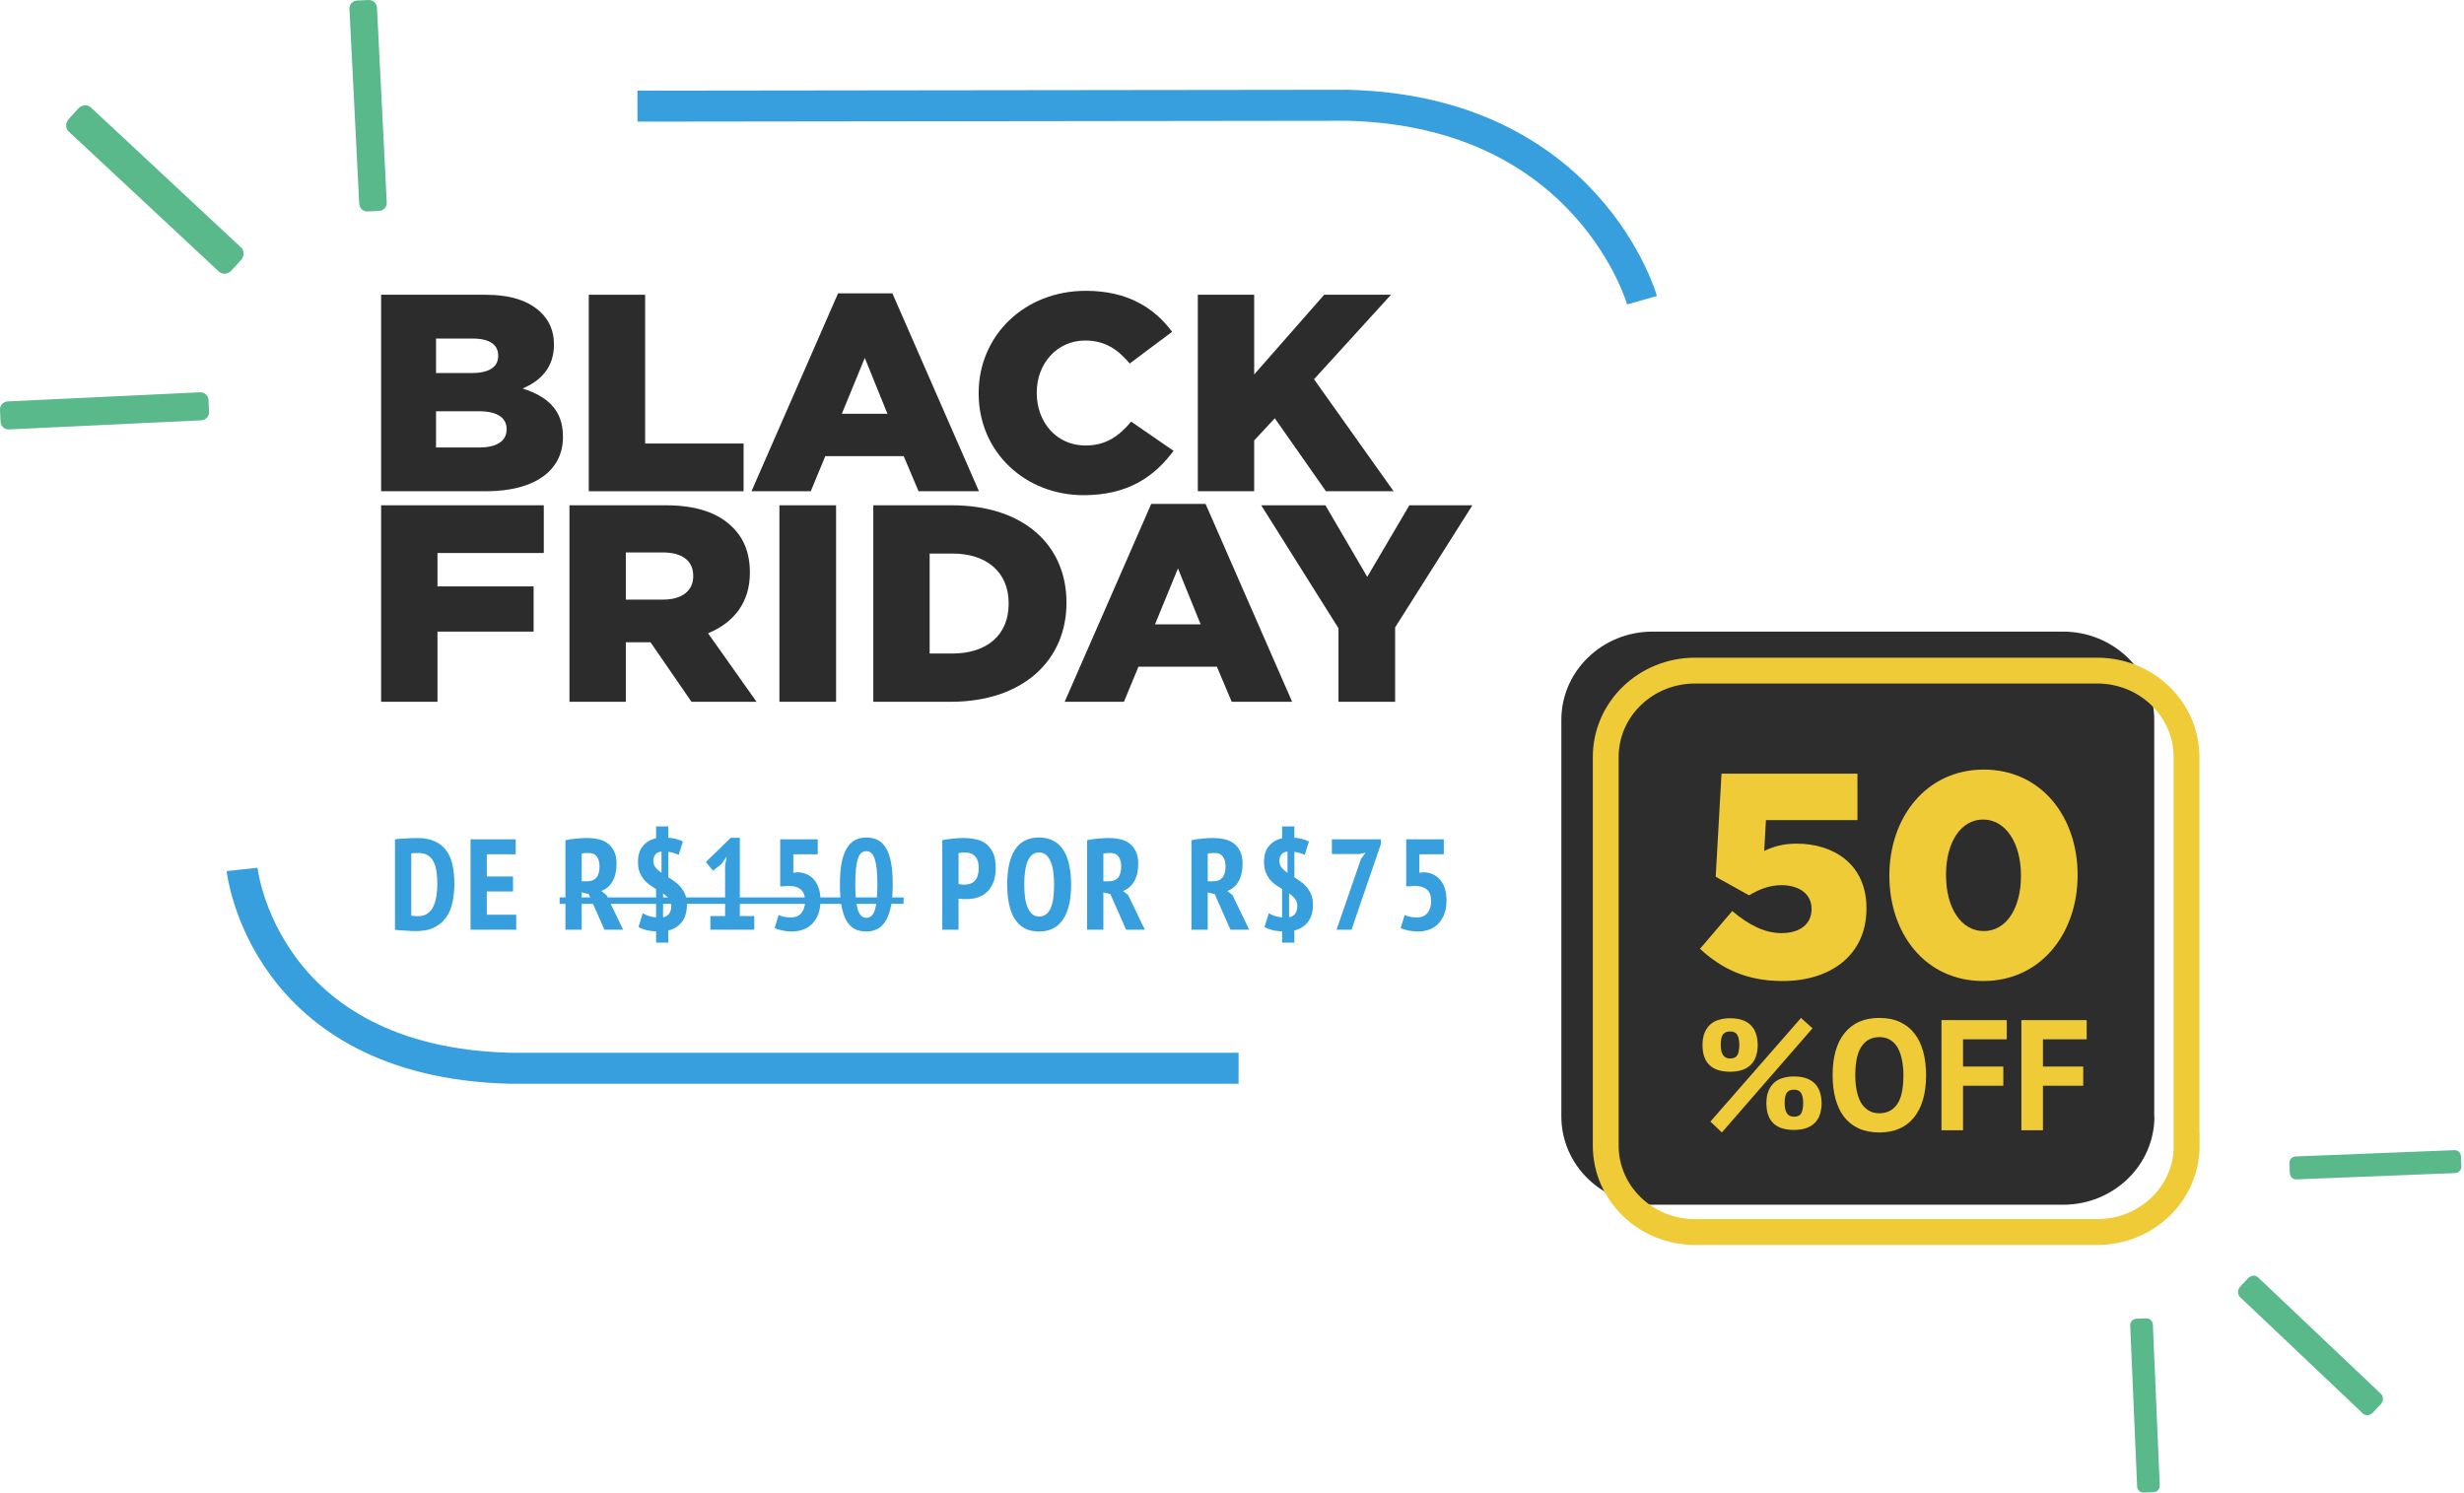
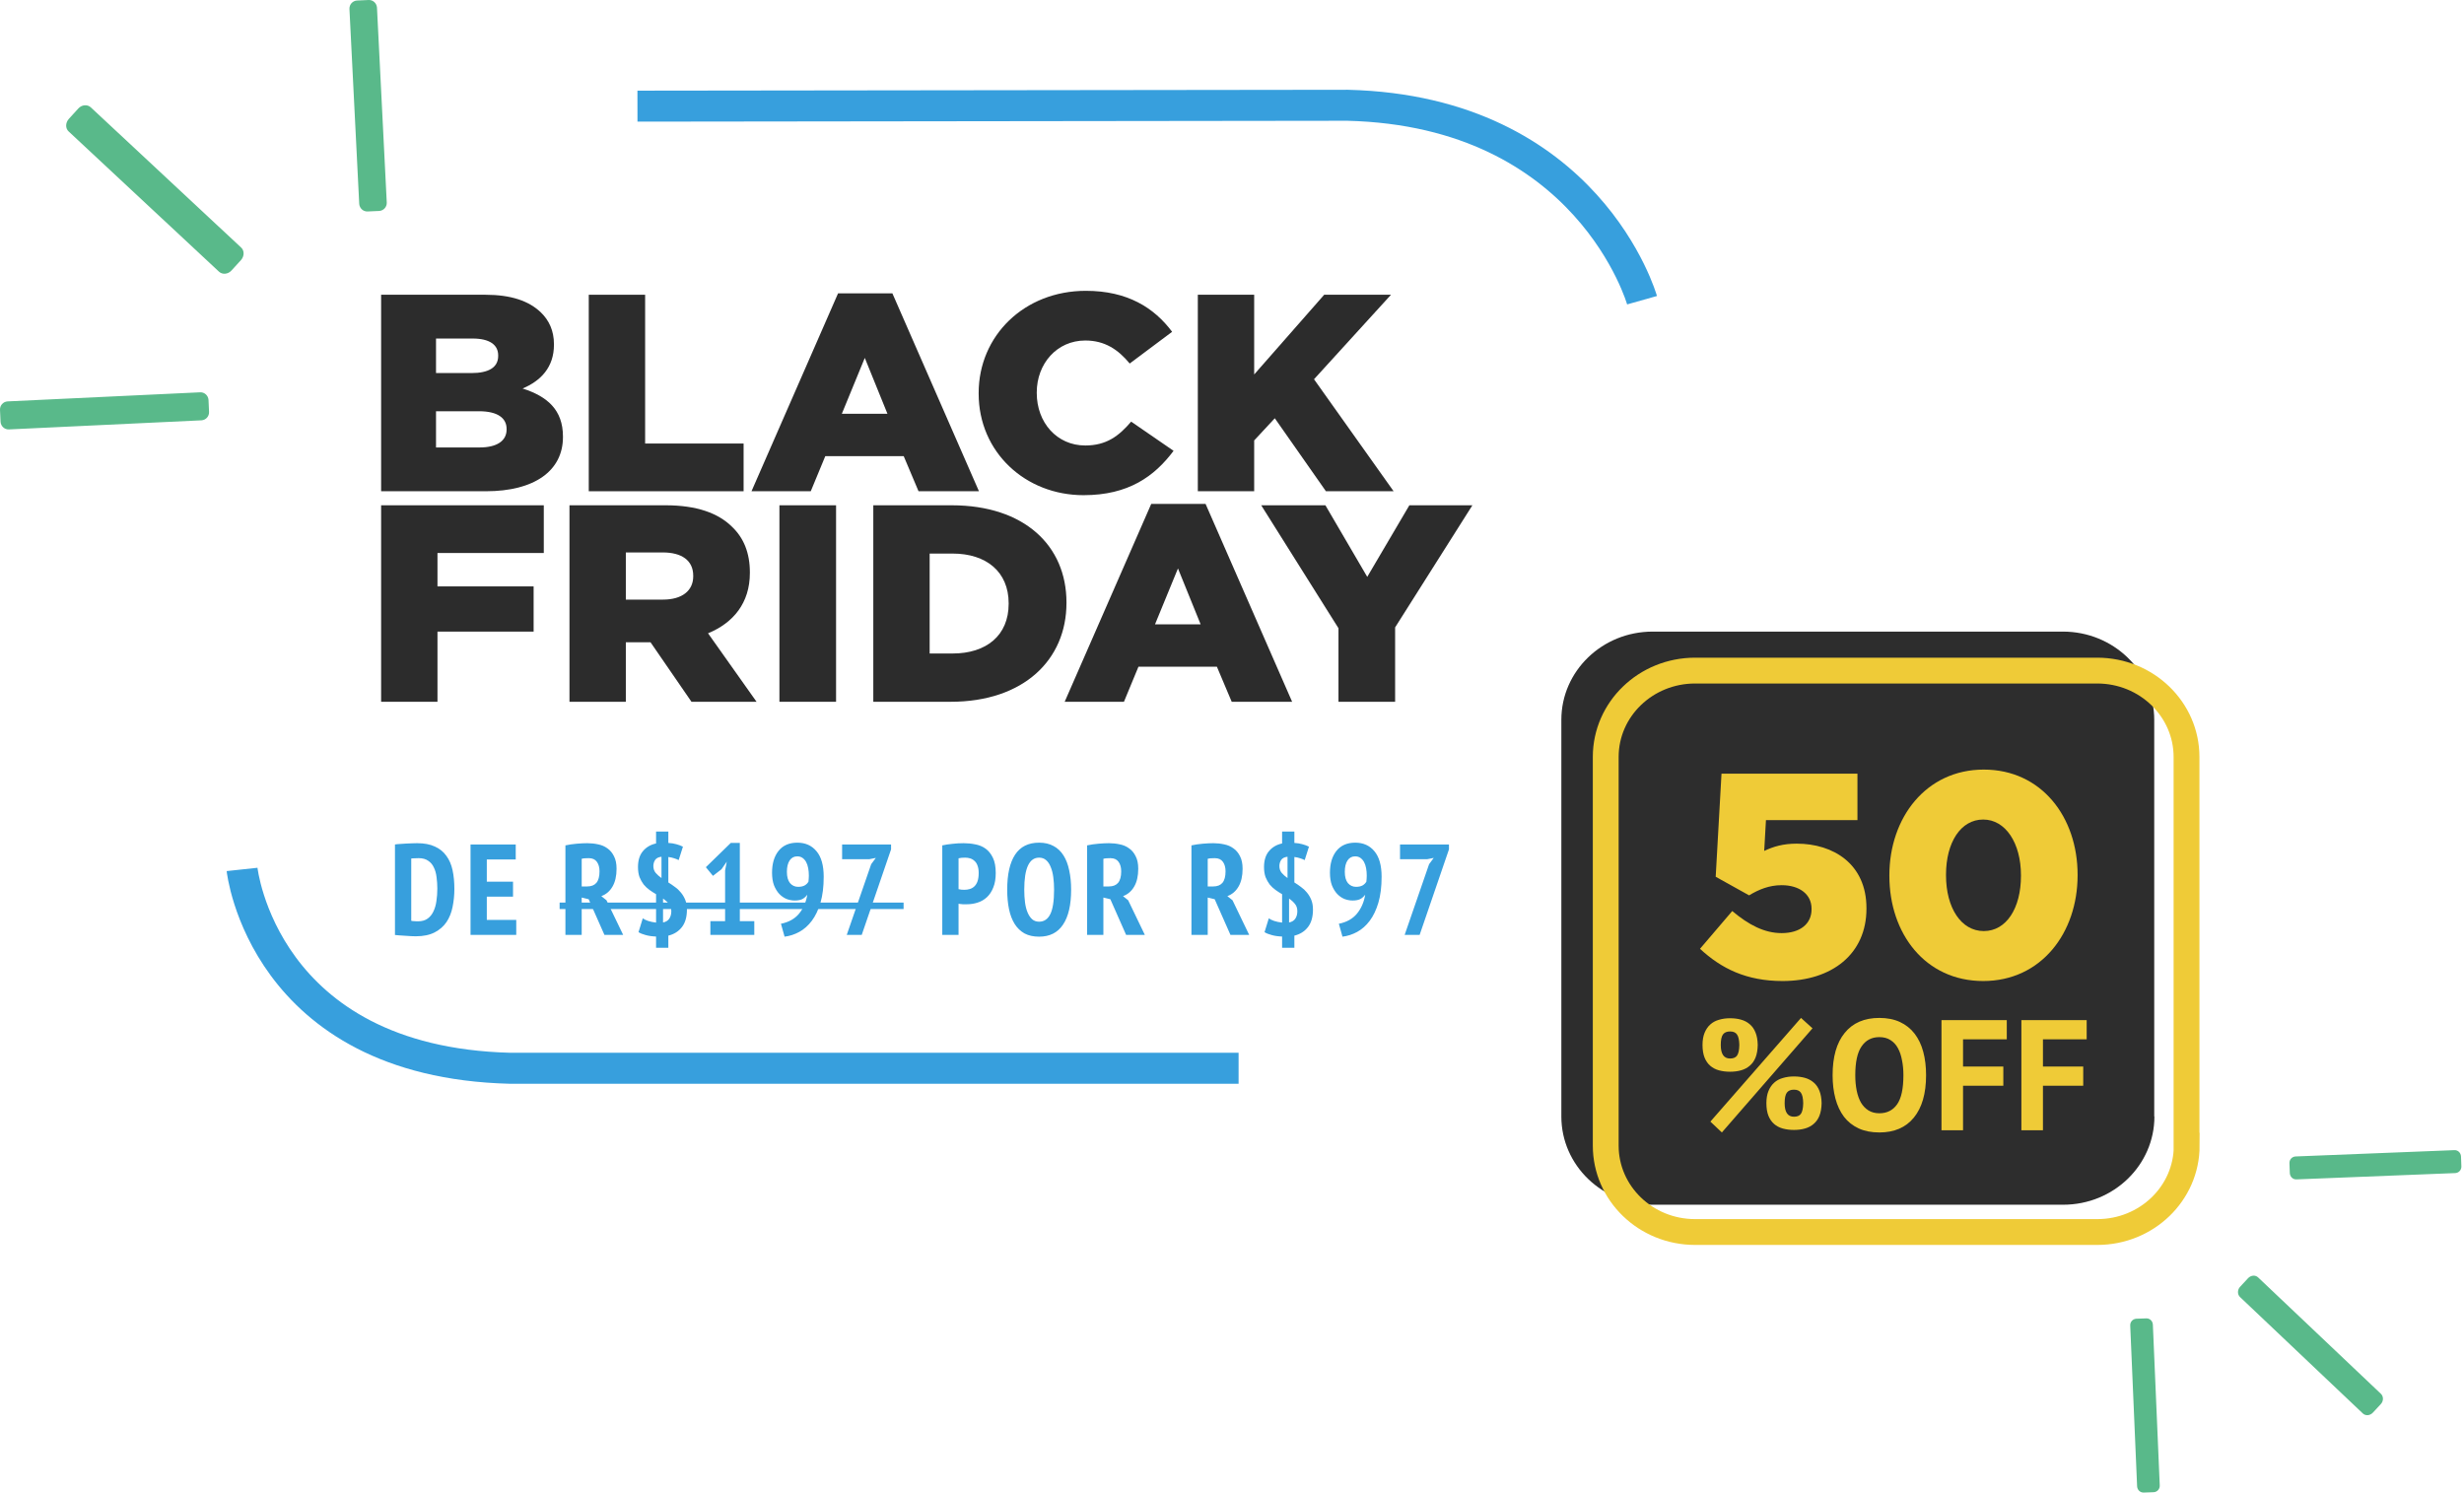
<svg xmlns="http://www.w3.org/2000/svg" width="477" height="289" viewBox="0 0 477 289" fill="none">
  <path d="M73.78 95.111H94.08C103.471 95.111 108.982 91.144 108.982 84.622V84.513C108.982 79.35 105.946 76.741 101.166 75.219C104.652 73.752 107.239 71.143 107.239 66.741V66.632C107.239 64.023 106.283 62.013 104.709 60.491C102.403 58.263 98.916 57.067 93.968 57.067H73.78V95.111ZM84.408 72.23V65.545H91.493C94.755 65.545 96.442 66.741 96.442 68.806V68.915C96.442 71.143 94.586 72.23 91.269 72.23H84.408ZM84.408 86.633V79.622H92.731C96.386 79.622 98.073 80.98 98.073 83.046V83.154C98.073 85.383 96.161 86.633 92.843 86.633H84.408Z" fill="#2C2C2C" />
  <path d="M113.978 95.111H143.951V85.872H124.888V57.067H113.978V95.111Z" fill="#2C2C2C" />
  <path d="M145.481 95.111H156.953L159.765 88.317H174.948L177.816 95.111H189.513L172.755 56.795H162.239L145.481 95.111ZM162.97 80.111L167.413 69.295L171.799 80.111H162.97Z" fill="#2C2C2C" />
  <path d="M209.757 95.872C218.473 95.872 223.478 92.231 227.19 87.285L218.979 81.632C216.618 84.404 214.199 86.252 210.094 86.252C204.583 86.252 200.703 81.796 200.703 76.089V75.98C200.703 70.437 204.583 65.926 210.094 65.926C213.862 65.926 216.449 67.665 218.698 70.382L226.908 64.241C223.422 59.567 218.248 56.306 210.207 56.306C198.285 56.306 189.456 65.002 189.456 76.089V76.198C189.456 87.557 198.51 95.872 209.757 95.872Z" fill="#2C2C2C" />
  <path d="M231.883 95.111H242.793V85.274L246.785 80.98L256.683 95.111H269.785L254.377 73.426L269.279 57.067H256.345L242.793 72.502V57.067H231.883V95.111Z" fill="#2C2C2C" />
  <path d="M73.78 135.873H84.689V122.286H103.303V113.535H84.689V107.068H105.271V97.829H73.78V135.873Z" fill="#2C2C2C" />
  <path d="M110.244 135.873H121.154V124.351H125.933L133.862 135.873H146.459L137.068 122.612C141.96 120.601 145.166 116.742 145.166 110.927V110.818C145.166 107.068 143.985 104.133 141.679 101.959C139.036 99.35 134.875 97.829 128.858 97.829H110.244V135.873ZM121.154 116.09V106.959H128.295C131.95 106.959 134.2 108.481 134.2 111.47V111.579C134.2 114.351 132.063 116.09 128.351 116.09H121.154Z" fill="#2C2C2C" />
  <path d="M150.887 135.873H161.853V97.829H150.887V135.873Z" fill="#2C2C2C" />
  <path d="M169.059 135.873H184.018C198.189 135.873 206.455 127.72 206.455 116.742V116.633C206.455 105.655 198.301 97.829 184.243 97.829H169.059V135.873ZM179.969 126.525V107.177H184.411C190.934 107.177 195.264 110.709 195.264 116.796V116.905C195.264 123.046 190.934 126.525 184.411 126.525H179.969Z" fill="#2C2C2C" />
  <path d="M206.109 135.873H217.581L220.392 129.079H235.575L238.443 135.873H250.14L233.382 97.557H222.867L206.109 135.873ZM223.598 120.872L228.04 110.057L232.426 120.872H223.598Z" fill="#2C2C2C" />
  <path d="M259.113 135.873H270.079V121.47L285.037 97.829H272.835L264.681 111.688L256.583 97.829H244.155L259.113 121.633V135.873Z" fill="#2C2C2C" />
  <path d="M40.47 79.751C40.505 80.598 39.874 81.31 39.032 81.378L1.72 83.141C0.878 83.174 0.177 82.53 0.107 81.683L0.001 79.344C-0.034 78.497 0.598 77.785 1.439 77.717L38.752 75.955C39.593 75.921 40.295 76.565 40.365 77.412L40.47 79.751Z" fill="#59B98A" />
  <path d="M71.365 0.001C72.207 -0.033 72.908 0.611 72.978 1.459L74.872 39.215C74.907 40.062 74.276 40.774 73.434 40.842L71.155 40.944C70.313 40.977 69.612 40.334 69.542 39.486L67.648 1.73C67.613 0.882 68.244 0.171 69.086 0.103L71.365 0.001Z" fill="#59B98A" />
  <path d="M15.15 21.015C15.817 20.269 16.904 20.168 17.57 20.778L46.677 47.925C47.343 48.535 47.308 49.62 46.642 50.366L44.818 52.365C44.152 53.111 43.065 53.213 42.398 52.603L13.292 25.455C12.626 24.845 12.661 23.76 13.327 23.015L15.15 21.015Z" fill="#59B98A" />
  <path d="M46.862 168.332C46.862 168.332 50.86 205.611 98.738 206.829H239.776" stroke="#379FDD" stroke-width="6" stroke-miterlimit="10" />
  <path d="M317.879 58.124C317.879 58.124 307.553 21.535 260.875 20.381L123.403 20.551" stroke="#379FDD" stroke-width="6" stroke-miterlimit="10" />
  <path d="M417.069 216.167C417.069 225.585 409.178 233.249 399.4 233.249H319.926C310.184 233.249 302.258 225.619 302.258 216.167V139.367C302.258 129.949 310.149 122.286 319.926 122.286H399.366C409.108 122.286 417.034 129.915 417.034 139.367V216.167H417.069Z" fill="#2D2D2D" />
  <path d="M423.318 221.813C423.318 231.068 415.559 238.533 406.018 238.533H328.15C318.574 238.533 310.85 231.034 310.85 221.813V146.555C310.85 137.299 318.609 129.834 328.15 129.834H405.983C415.559 129.834 423.283 137.333 423.283 146.555V221.813H423.318Z" stroke="#EFCB37" stroke-width="5" stroke-miterlimit="10" />
  <path d="M443.21 225.224C443.175 224.513 443.701 223.936 444.402 223.902L475.122 222.682C475.823 222.648 476.385 223.191 476.42 223.902L476.49 225.801C476.525 226.512 475.999 227.089 475.297 227.122L444.578 228.343C443.876 228.377 443.315 227.834 443.28 227.122L443.21 225.224Z" fill="#59B98A" />
  <path d="M415.015 288.976C414.314 289.01 413.753 288.468 413.718 287.756L412.385 256.643C412.35 255.931 412.876 255.355 413.578 255.321L415.471 255.253C416.173 255.219 416.734 255.761 416.769 256.473L418.101 287.586C418.136 288.298 417.61 288.874 416.909 288.908L415.015 288.976Z" fill="#59B98A" />
  <path d="M459.376 273.487C458.815 274.097 457.938 274.165 457.412 273.657L433.636 251.118C433.11 250.61 433.11 249.695 433.671 249.119L435.179 247.492C435.74 246.882 436.617 246.814 437.143 247.322L460.919 269.861C461.445 270.369 461.445 271.284 460.884 271.86L459.376 273.487Z" fill="#59B98A" />
  <path d="M345.071 189.938C354.631 189.938 361.323 184.709 361.323 175.936V175.824C361.323 167.276 354.912 163.34 347.827 163.34C345.184 163.34 343.328 163.902 341.528 164.746L341.866 158.785H359.579V149.787H333.262L332.137 169.75L338.604 173.349C340.46 172.225 342.484 171.381 344.902 171.381C348.333 171.381 350.694 173.124 350.694 175.936V176.049C350.694 178.86 348.501 180.66 344.902 180.66C341.585 180.66 338.548 179.085 335.343 176.386L329.101 183.696C333.206 187.52 338.098 189.938 345.071 189.938Z" fill="#EFCB37" />
  <path d="M383.922 189.938C395.169 189.938 402.198 180.604 402.198 169.469V169.357C402.198 158.222 395.225 149 384.035 149C372.844 149 365.759 158.335 365.759 169.469V169.582C365.759 180.716 372.675 189.938 383.922 189.938ZM384.035 180.266C379.648 180.266 376.724 175.767 376.724 169.469V169.357C376.724 163.059 379.592 158.672 383.922 158.672C388.252 158.672 391.233 163.227 391.233 169.469V169.582C391.233 175.824 388.421 180.266 384.035 180.266Z" fill="#EFCB37" />
  <path d="M329.586 202.321C329.586 201.407 329.718 200.625 329.982 199.975C330.246 199.326 330.611 198.788 331.078 198.361C331.545 197.935 332.104 197.63 332.753 197.447C333.424 197.244 334.144 197.143 334.916 197.143C335.688 197.143 336.399 197.234 337.048 197.417C337.698 197.6 338.257 197.894 338.724 198.3C339.211 198.706 339.587 199.244 339.851 199.915C340.115 200.564 340.257 201.366 340.277 202.321C340.257 203.275 340.115 204.088 339.851 204.758C339.587 205.408 339.211 205.935 338.724 206.342C338.257 206.748 337.698 207.042 337.048 207.225C336.399 207.408 335.688 207.499 334.916 207.499C334.144 207.499 333.424 207.408 332.753 207.225C332.104 207.042 331.545 206.748 331.078 206.342C330.611 205.935 330.246 205.408 329.982 204.758C329.718 204.088 329.586 203.275 329.586 202.321ZM333.119 202.321C333.119 204.067 333.718 204.94 334.916 204.94C335.546 204.94 335.992 204.758 336.256 204.392C336.541 204.006 336.693 203.316 336.713 202.321C336.693 201.346 336.541 200.666 336.256 200.28C335.992 199.894 335.546 199.701 334.916 199.701C334.287 199.701 333.83 199.894 333.545 200.28C333.261 200.666 333.119 201.346 333.119 202.321ZM341.952 213.591C341.952 212.677 342.084 211.896 342.348 211.246C342.612 210.596 342.978 210.058 343.445 209.631C343.912 209.205 344.47 208.9 345.12 208.718C345.79 208.514 346.511 208.413 347.283 208.413C348.055 208.413 348.765 208.504 349.415 208.687C350.065 208.87 350.623 209.164 351.09 209.57C351.578 209.977 351.954 210.515 352.217 211.185C352.481 211.835 352.624 212.637 352.644 213.591C352.624 214.546 352.481 215.358 352.217 216.028C351.954 216.678 351.578 217.206 351.09 217.612C350.623 218.018 350.065 218.312 349.415 218.495C348.765 218.678 348.055 218.769 347.283 218.769C346.511 218.769 345.79 218.678 345.12 218.495C344.47 218.312 343.912 218.018 343.445 217.612C342.978 217.206 342.612 216.678 342.348 216.028C342.084 215.358 341.952 214.546 341.952 213.591ZM345.486 213.591C345.486 215.338 346.085 216.211 347.283 216.211C347.912 216.211 348.359 216.028 348.623 215.662C348.907 215.277 349.06 214.586 349.08 213.591C349.06 212.616 348.907 211.936 348.623 211.55C348.359 211.164 347.912 210.972 347.283 210.972C346.653 210.972 346.197 211.164 345.912 211.55C345.628 211.936 345.486 212.616 345.486 213.591ZM348.654 197.082L350.877 199.092L333.332 219.257L331.109 217.155L348.654 197.082Z" fill="#EFCB37" />
  <path d="M354.771 208.169C354.771 204.616 355.553 201.884 357.117 199.975C358.68 198.046 360.914 197.082 363.818 197.082C365.341 197.082 366.671 197.346 367.808 197.874C368.946 198.402 369.89 199.153 370.641 200.128C371.392 201.102 371.951 202.27 372.316 203.631C372.682 204.991 372.865 206.504 372.865 208.169C372.865 211.723 372.073 214.464 370.489 216.393C368.925 218.302 366.702 219.257 363.818 219.257C362.275 219.257 360.934 218.993 359.797 218.465C358.66 217.937 357.716 217.185 356.965 216.211C356.233 215.236 355.685 214.068 355.32 212.708C354.954 211.347 354.771 209.834 354.771 208.169ZM359.158 208.169C359.158 209.245 359.249 210.241 359.432 211.154C359.615 212.048 359.889 212.819 360.254 213.469C360.64 214.119 361.127 214.627 361.716 214.992C362.305 215.358 363.006 215.541 363.818 215.541C365.3 215.541 366.448 214.962 367.26 213.804C368.072 212.647 368.478 210.769 368.478 208.169C368.478 207.134 368.387 206.169 368.204 205.276C368.042 204.382 367.778 203.6 367.412 202.93C367.047 202.26 366.57 201.742 365.981 201.377C365.392 200.991 364.671 200.798 363.818 200.798C362.336 200.798 361.188 201.397 360.376 202.595C359.564 203.773 359.158 205.631 359.158 208.169Z" fill="#EFCB37" />
  <path d="M375.847 197.508H388.488V201.224H380.02V206.494H387.818V210.21H380.02V218.83H375.847V197.508Z" fill="#EFCB37" />
  <path d="M391.315 197.508H403.956V201.224H395.489V206.494H403.286V210.21H395.489V218.83H391.315V197.508Z" fill="#EFCB37" />
-   <path d="M76.461 162.5C76.761 162.45 77.094 162.417 77.461 162.4C77.844 162.367 78.228 162.342 78.611 162.325C79.011 162.292 79.394 162.275 79.761 162.275C80.128 162.258 80.453 162.25 80.736 162.25C82.119 162.25 83.269 162.467 84.186 162.9C85.119 163.317 85.861 163.917 86.411 164.7C86.978 165.467 87.378 166.392 87.611 167.475C87.844 168.558 87.961 169.767 87.961 171.1C87.961 172.317 87.844 173.483 87.611 174.6C87.394 175.7 87.003 176.675 86.436 177.525C85.869 178.358 85.103 179.025 84.136 179.525C83.169 180.025 81.953 180.275 80.486 180.275C80.269 180.275 79.978 180.267 79.611 180.25C79.244 180.233 78.861 180.208 78.461 180.175C78.061 180.158 77.678 180.133 77.311 180.1C76.944 180.083 76.661 180.058 76.461 180.025V162.5ZM81.061 165.15C80.794 165.15 80.519 165.158 80.236 165.175C79.969 165.175 79.761 165.192 79.611 165.225V177.275C79.661 177.292 79.744 177.308 79.861 177.325C79.994 177.325 80.128 177.333 80.261 177.35C80.411 177.35 80.544 177.358 80.661 177.375C80.794 177.375 80.886 177.375 80.936 177.375C81.686 177.375 82.303 177.2 82.786 176.85C83.269 176.5 83.644 176.033 83.911 175.45C84.194 174.867 84.386 174.2 84.486 173.45C84.603 172.683 84.661 171.883 84.661 171.05C84.661 170.283 84.611 169.542 84.511 168.825C84.428 168.108 84.253 167.483 83.986 166.95C83.736 166.4 83.369 165.967 82.886 165.65C82.419 165.317 81.811 165.15 81.061 165.15ZM91.09 162.5H99.84V165.4H94.24V169.7H99.315V172.6H94.24V177.1H99.94V180H91.09V162.5ZM109.459 162.675C110.142 162.525 110.876 162.417 111.659 162.35C112.442 162.283 113.117 162.25 113.684 162.25C114.401 162.25 115.101 162.325 115.784 162.475C116.467 162.608 117.067 162.867 117.584 163.25C118.117 163.617 118.542 164.125 118.859 164.775C119.192 165.408 119.359 166.217 119.359 167.2C119.359 168.617 119.092 169.775 118.559 170.675C118.042 171.558 117.326 172.167 116.409 172.5L117.409 173.3L120.634 180H117.009L113.959 173.1L112.609 172.775V180H109.459V162.675ZM112.609 170.625H113.684C114.467 170.625 115.059 170.392 115.459 169.925C115.859 169.442 116.059 168.7 116.059 167.7C116.059 166.95 115.892 166.342 115.559 165.875C115.226 165.392 114.701 165.15 113.984 165.15C113.717 165.15 113.459 165.158 113.209 165.175C112.959 165.192 112.759 165.225 112.609 165.275V170.625ZM127.007 180.325C126.207 180.292 125.524 180.192 124.957 180.025C124.391 179.875 123.941 179.692 123.607 179.475L124.432 176.8C124.682 176.983 125.024 177.15 125.457 177.3C125.907 177.45 126.424 177.558 127.007 177.625V172.125C126.574 171.875 126.149 171.6 125.732 171.3C125.316 171 124.941 170.65 124.607 170.25C124.291 169.833 124.024 169.358 123.807 168.825C123.607 168.275 123.507 167.625 123.507 166.875C123.507 165.575 123.824 164.55 124.457 163.8C125.091 163.033 125.941 162.533 127.007 162.3V160H129.382V162.2C129.966 162.233 130.482 162.317 130.932 162.45C131.382 162.567 131.807 162.725 132.207 162.925L131.382 165.525C131.132 165.392 130.841 165.275 130.507 165.175C130.174 165.058 129.799 164.975 129.382 164.925V169.85C129.816 170.117 130.241 170.408 130.657 170.725C131.091 171.025 131.474 171.383 131.807 171.8C132.157 172.217 132.441 172.692 132.657 173.225C132.874 173.758 132.982 174.383 132.982 175.1C132.982 176.533 132.657 177.667 132.007 178.5C131.357 179.333 130.482 179.883 129.382 180.15V182.5H127.007V180.325ZM128.357 177.6C128.891 177.5 129.291 177.258 129.557 176.875C129.824 176.475 129.957 175.992 129.957 175.425C129.957 174.858 129.807 174.392 129.507 174.025C129.207 173.642 128.824 173.292 128.357 172.975V177.6ZM128.057 164.875C127.457 164.942 127.041 165.158 126.807 165.525C126.591 165.875 126.482 166.258 126.482 166.675C126.482 167.192 126.632 167.633 126.932 168C127.232 168.35 127.607 168.683 128.057 169V164.875ZM137.521 177.35H140.371V167.525L140.696 165.825L139.671 167.3L138.021 168.575L136.646 166.9L141.471 162.2H143.221V177.35H146.021V180H137.521V177.35ZM153.109 177.625C154.009 177.625 154.693 177.333 155.159 176.75C155.626 176.167 155.859 175.417 155.859 174.5C155.859 173.45 155.584 172.692 155.034 172.225C154.484 171.758 153.693 171.525 152.659 171.525L151.034 171.625V162.5H158.309V165.4H153.584V168.975L154.409 168.875C155.759 168.925 156.834 169.425 157.634 170.375C158.434 171.325 158.834 172.658 158.834 174.375C158.834 175.358 158.693 176.225 158.409 176.975C158.126 177.725 157.734 178.35 157.234 178.85C156.751 179.35 156.168 179.725 155.484 179.975C154.801 180.225 154.059 180.35 153.259 180.35C152.659 180.35 152.051 180.283 151.434 180.15C150.834 180.033 150.343 179.875 149.959 179.675L150.734 177.15C151.351 177.467 152.143 177.625 153.109 177.625ZM162.598 171.225C162.598 169.592 162.706 168.2 162.923 167.05C163.156 165.9 163.489 164.967 163.923 164.25C164.356 163.517 164.889 162.983 165.523 162.65C166.156 162.317 166.881 162.15 167.698 162.15C168.564 162.15 169.314 162.317 169.948 162.65C170.598 162.983 171.131 163.517 171.548 164.25C171.981 164.967 172.298 165.9 172.498 167.05C172.714 168.2 172.823 169.592 172.823 171.225C172.823 172.875 172.706 174.283 172.473 175.45C172.239 176.6 171.906 177.542 171.473 178.275C171.039 178.992 170.506 179.517 169.873 179.85C169.239 180.183 168.514 180.35 167.698 180.35C166.831 180.35 166.073 180.183 165.423 179.85C164.789 179.5 164.264 178.958 163.848 178.225C163.431 177.475 163.114 176.525 162.898 175.375C162.698 174.225 162.598 172.842 162.598 171.225ZM165.573 171.225C165.573 173.458 165.739 175.1 166.073 176.15C166.406 177.183 166.956 177.7 167.723 177.7C168.089 177.7 168.406 177.583 168.673 177.35C168.956 177.117 169.181 176.742 169.348 176.225C169.514 175.708 169.639 175.042 169.723 174.225C169.806 173.408 169.848 172.408 169.848 171.225C169.848 169.008 169.681 167.383 169.348 166.35C169.031 165.317 168.481 164.8 167.698 164.8C167.314 164.8 166.989 164.917 166.723 165.15C166.456 165.383 166.239 165.758 166.073 166.275C165.906 166.792 165.781 167.458 165.698 168.275C165.614 169.092 165.573 170.075 165.573 171.225ZM182.413 162.675C183.013 162.542 183.671 162.442 184.388 162.375C185.105 162.292 185.821 162.25 186.538 162.25C187.305 162.25 188.055 162.325 188.788 162.475C189.538 162.608 190.205 162.883 190.788 163.3C191.371 163.717 191.846 164.308 192.213 165.075C192.58 165.825 192.763 166.808 192.763 168.025C192.763 169.125 192.605 170.058 192.288 170.825C191.988 171.592 191.58 172.217 191.063 172.7C190.546 173.183 189.946 173.533 189.263 173.75C188.596 173.967 187.905 174.075 187.188 174.075C187.121 174.075 187.013 174.075 186.863 174.075C186.713 174.075 186.555 174.075 186.388 174.075C186.221 174.058 186.055 174.042 185.888 174.025C185.738 174.008 185.63 173.992 185.563 173.975V180H182.413V162.675ZM185.563 171.15C185.663 171.183 185.846 171.217 186.113 171.25C186.396 171.267 186.588 171.275 186.688 171.275C187.055 171.275 187.405 171.225 187.738 171.125C188.071 171.025 188.363 170.858 188.613 170.625C188.88 170.375 189.088 170.042 189.238 169.625C189.388 169.192 189.463 168.65 189.463 168C189.463 167.45 189.388 166.983 189.238 166.6C189.105 166.217 188.913 165.917 188.663 165.7C188.43 165.467 188.155 165.3 187.838 165.2C187.521 165.1 187.188 165.05 186.838 165.05C186.321 165.05 185.896 165.092 185.563 165.175V171.15ZM194.982 171.25C194.982 168.283 195.49 166.025 196.507 164.475C197.524 162.925 199.074 162.15 201.157 162.15C202.24 162.15 203.174 162.367 203.957 162.8C204.74 163.217 205.382 163.825 205.882 164.625C206.382 165.408 206.749 166.367 206.982 167.5C207.232 168.617 207.357 169.867 207.357 171.25C207.357 174.217 206.832 176.475 205.782 178.025C204.749 179.575 203.207 180.35 201.157 180.35C200.057 180.35 199.115 180.142 198.332 179.725C197.565 179.292 196.932 178.683 196.432 177.9C195.932 177.1 195.565 176.142 195.332 175.025C195.099 173.892 194.982 172.633 194.982 171.25ZM198.282 171.25C198.282 172.133 198.332 172.958 198.432 173.725C198.532 174.475 198.699 175.125 198.932 175.675C199.165 176.225 199.457 176.658 199.807 176.975C200.174 177.292 200.624 177.45 201.157 177.45C202.124 177.45 202.849 176.958 203.332 175.975C203.815 174.992 204.057 173.417 204.057 171.25C204.057 170.4 204.007 169.6 203.907 168.85C203.807 168.083 203.64 167.425 203.407 166.875C203.19 166.308 202.899 165.867 202.532 165.55C202.165 165.217 201.707 165.05 201.157 165.05C199.24 165.05 198.282 167.117 198.282 171.25ZM210.45 162.675C211.134 162.525 211.867 162.417 212.65 162.35C213.434 162.283 214.109 162.25 214.675 162.25C215.392 162.25 216.092 162.325 216.775 162.475C217.459 162.608 218.059 162.867 218.575 163.25C219.109 163.617 219.534 164.125 219.85 164.775C220.184 165.408 220.35 166.217 220.35 167.2C220.35 168.617 220.084 169.775 219.55 170.675C219.034 171.558 218.317 172.167 217.4 172.5L218.4 173.3L221.625 180H218L214.95 173.1L213.6 172.775V180H210.45V162.675ZM213.6 170.625H214.675C215.459 170.625 216.05 170.392 216.45 169.925C216.85 169.442 217.05 168.7 217.05 167.7C217.05 166.95 216.884 166.342 216.55 165.875C216.217 165.392 215.692 165.15 214.975 165.15C214.709 165.15 214.45 165.158 214.2 165.175C213.95 165.192 213.75 165.225 213.6 165.275V170.625ZM230.65 162.675C231.334 162.525 232.067 162.417 232.85 162.35C233.634 162.283 234.309 162.25 234.875 162.25C235.592 162.25 236.292 162.325 236.975 162.475C237.659 162.608 238.259 162.867 238.775 163.25C239.309 163.617 239.734 164.125 240.05 164.775C240.384 165.408 240.55 166.217 240.55 167.2C240.55 168.617 240.284 169.775 239.75 170.675C239.234 171.558 238.517 172.167 237.6 172.5L238.6 173.3L241.825 180H238.2L235.15 173.1L233.8 172.775V180H230.65V162.675ZM233.8 170.625H234.875C235.659 170.625 236.25 170.392 236.65 169.925C237.05 169.442 237.25 168.7 237.25 167.7C237.25 166.95 237.084 166.342 236.75 165.875C236.417 165.392 235.892 165.15 235.175 165.15C234.909 165.15 234.65 165.158 234.4 165.175C234.15 165.192 233.95 165.225 233.8 165.275V170.625ZM248.199 180.325C247.399 180.292 246.715 180.192 246.149 180.025C245.582 179.875 245.132 179.692 244.799 179.475L245.624 176.8C245.874 176.983 246.215 177.15 246.649 177.3C247.099 177.45 247.615 177.558 248.199 177.625V172.125C247.765 171.875 247.34 171.6 246.924 171.3C246.507 171 246.132 170.65 245.799 170.25C245.482 169.833 245.215 169.358 244.999 168.825C244.799 168.275 244.699 167.625 244.699 166.875C244.699 165.575 245.015 164.55 245.649 163.8C246.282 163.033 247.132 162.533 248.199 162.3V160H250.574V162.2C251.157 162.233 251.674 162.317 252.124 162.45C252.574 162.567 252.999 162.725 253.399 162.925L252.574 165.525C252.324 165.392 252.032 165.275 251.699 165.175C251.365 165.058 250.99 164.975 250.574 164.925V169.85C251.007 170.117 251.432 170.408 251.849 170.725C252.282 171.025 252.665 171.383 252.999 171.8C253.349 172.217 253.632 172.692 253.849 173.225C254.065 173.758 254.174 174.383 254.174 175.1C254.174 176.533 253.849 177.667 253.199 178.5C252.549 179.333 251.674 179.883 250.574 180.15V182.5H248.199V180.325ZM249.549 177.6C250.082 177.5 250.482 177.258 250.749 176.875C251.015 176.475 251.149 175.992 251.149 175.425C251.149 174.858 250.999 174.392 250.699 174.025C250.399 173.642 250.015 173.292 249.549 172.975V177.6ZM249.249 164.875C248.649 164.942 248.232 165.158 247.999 165.525C247.782 165.875 247.674 166.258 247.674 166.675C247.674 167.192 247.824 167.633 248.124 168C248.424 168.35 248.799 168.683 249.249 169V164.875ZM258.737 180L263.462 166.325L264.362 165.1L263.112 165.35H257.837V162.5H267.312V163.45L261.637 180H258.737ZM274.301 177.625C275.201 177.625 275.884 177.333 276.351 176.75C276.817 176.167 277.051 175.417 277.051 174.5C277.051 173.45 276.776 172.692 276.226 172.225C275.676 171.758 274.884 171.525 273.851 171.525L272.226 171.625V162.5H279.501V165.4H274.776V168.975L275.601 168.875C276.951 168.925 278.026 169.425 278.826 170.375C279.626 171.325 280.026 172.658 280.026 174.375C280.026 175.358 279.884 176.225 279.601 176.975C279.317 177.725 278.926 178.35 278.426 178.85C277.942 179.35 277.359 179.725 276.676 179.975C275.992 180.225 275.251 180.35 274.451 180.35C273.851 180.35 273.242 180.283 272.626 180.15C272.026 180.033 271.534 179.875 271.151 179.675L271.926 177.15C272.542 177.467 273.334 177.625 274.301 177.625Z" fill="#379FDD" />
-   <path d="M108.334 173.75H174.923V175H108.334V173.75Z" fill="#379FDD" />
+   <path d="M76.461 163.5C76.761 163.45 77.094 163.417 77.461 163.4C77.844 163.367 78.228 163.342 78.611 163.325C79.011 163.292 79.394 163.275 79.761 163.275C80.128 163.258 80.453 163.25 80.736 163.25C82.119 163.25 83.269 163.467 84.186 163.9C85.119 164.317 85.861 164.917 86.411 165.7C86.978 166.467 87.378 167.392 87.611 168.475C87.844 169.558 87.961 170.767 87.961 172.1C87.961 173.317 87.844 174.483 87.611 175.6C87.394 176.7 87.003 177.675 86.436 178.525C85.869 179.358 85.103 180.025 84.136 180.525C83.169 181.025 81.953 181.275 80.486 181.275C80.269 181.275 79.978 181.267 79.611 181.25C79.244 181.233 78.861 181.208 78.461 181.175C78.061 181.158 77.678 181.133 77.311 181.1C76.944 181.083 76.661 181.058 76.461 181.025V163.5ZM81.061 166.15C80.794 166.15 80.519 166.158 80.236 166.175C79.969 166.175 79.761 166.192 79.611 166.225V178.275C79.661 178.292 79.744 178.308 79.861 178.325C79.994 178.325 80.128 178.333 80.261 178.35C80.411 178.35 80.544 178.358 80.661 178.375C80.794 178.375 80.886 178.375 80.936 178.375C81.686 178.375 82.303 178.2 82.786 177.85C83.269 177.5 83.644 177.033 83.911 176.45C84.194 175.867 84.386 175.2 84.486 174.45C84.603 173.683 84.661 172.883 84.661 172.05C84.661 171.283 84.611 170.542 84.511 169.825C84.428 169.108 84.253 168.483 83.986 167.95C83.736 167.4 83.369 166.967 82.886 166.65C82.419 166.317 81.811 166.15 81.061 166.15ZM91.09 163.5H99.84V166.4H94.24V170.7H99.315V173.6H94.24V178.1H99.94V181H91.09V163.5ZM109.459 163.675C110.142 163.525 110.876 163.417 111.659 163.35C112.442 163.283 113.117 163.25 113.684 163.25C114.401 163.25 115.101 163.325 115.784 163.475C116.467 163.608 117.067 163.867 117.584 164.25C118.117 164.617 118.542 165.125 118.859 165.775C119.192 166.408 119.359 167.217 119.359 168.2C119.359 169.617 119.092 170.775 118.559 171.675C118.042 172.558 117.326 173.167 116.409 173.5L117.409 174.3L120.634 181H117.009L113.959 174.1L112.609 173.775V181H109.459V163.675ZM112.609 171.625H113.684C114.467 171.625 115.059 171.392 115.459 170.925C115.859 170.442 116.059 169.7 116.059 168.7C116.059 167.95 115.892 167.342 115.559 166.875C115.226 166.392 114.701 166.15 113.984 166.15C113.717 166.15 113.459 166.158 113.209 166.175C112.959 166.192 112.759 166.225 112.609 166.275V171.625ZM127.007 181.325C126.207 181.292 125.524 181.192 124.957 181.025C124.391 180.875 123.941 180.692 123.607 180.475L124.432 177.8C124.682 177.983 125.024 178.15 125.457 178.3C125.907 178.45 126.424 178.558 127.007 178.625V173.125C126.574 172.875 126.149 172.6 125.732 172.3C125.316 172 124.941 171.65 124.607 171.25C124.291 170.833 124.024 170.358 123.807 169.825C123.607 169.275 123.507 168.625 123.507 167.875C123.507 166.575 123.824 165.55 124.457 164.8C125.091 164.033 125.941 163.533 127.007 163.3V161H129.382V163.2C129.966 163.233 130.482 163.317 130.932 163.45C131.382 163.567 131.807 163.725 132.207 163.925L131.382 166.525C131.132 166.392 130.841 166.275 130.507 166.175C130.174 166.058 129.799 165.975 129.382 165.925V170.85C129.816 171.117 130.241 171.408 130.657 171.725C131.091 172.025 131.474 172.383 131.807 172.8C132.157 173.217 132.441 173.692 132.657 174.225C132.874 174.758 132.982 175.383 132.982 176.1C132.982 177.533 132.657 178.667 132.007 179.5C131.357 180.333 130.482 180.883 129.382 181.15V183.5H127.007V181.325ZM128.357 178.6C128.891 178.5 129.291 178.258 129.557 177.875C129.824 177.475 129.957 176.992 129.957 176.425C129.957 175.858 129.807 175.392 129.507 175.025C129.207 174.642 128.824 174.292 128.357 173.975V178.6ZM128.057 165.875C127.457 165.942 127.041 166.158 126.807 166.525C126.591 166.875 126.482 167.258 126.482 167.675C126.482 168.192 126.632 168.633 126.932 169C127.232 169.35 127.607 169.683 128.057 170V165.875ZM137.521 178.35H140.371V168.525L140.696 166.825L139.671 168.3L138.021 169.575L136.646 167.9L141.471 163.2H143.221V178.35H146.021V181H137.521V178.35ZM149.459 168.975C149.459 167.208 149.876 165.8 150.709 164.75C151.559 163.683 152.776 163.15 154.359 163.15C155.909 163.15 157.143 163.7 158.059 164.8C158.993 165.9 159.459 167.55 159.459 169.75C159.459 171.683 159.251 173.358 158.834 174.775C158.418 176.175 157.859 177.342 157.159 178.275C156.459 179.208 155.651 179.925 154.734 180.425C153.818 180.925 152.868 181.233 151.884 181.35L151.184 178.85C152.684 178.55 153.851 177.9 154.684 176.9C155.518 175.883 156.051 174.658 156.284 173.225C155.968 173.642 155.626 173.933 155.259 174.1C154.893 174.267 154.418 174.35 153.834 174.35C153.318 174.35 152.793 174.25 152.259 174.05C151.743 173.833 151.276 173.508 150.859 173.075C150.443 172.625 150.101 172.067 149.834 171.4C149.584 170.717 149.459 169.908 149.459 168.975ZM152.334 168.8C152.334 169.75 152.534 170.475 152.934 170.975C153.351 171.458 153.876 171.7 154.509 171.7C154.993 171.7 155.401 171.617 155.734 171.45C156.068 171.267 156.326 171.017 156.509 170.7C156.543 170.517 156.559 170.325 156.559 170.125C156.576 169.925 156.584 169.733 156.584 169.55C156.584 169.033 156.543 168.55 156.459 168.1C156.376 167.633 156.243 167.233 156.059 166.9C155.876 166.567 155.643 166.3 155.359 166.1C155.076 165.9 154.734 165.8 154.334 165.8C153.701 165.8 153.209 166.067 152.859 166.6C152.509 167.133 152.334 167.867 152.334 168.8ZM163.923 181L168.648 167.325L169.548 166.1L168.298 166.35H163.023V163.5H172.498V164.45L166.823 181H163.923ZM182.413 163.675C183.013 163.542 183.671 163.442 184.388 163.375C185.105 163.292 185.821 163.25 186.538 163.25C187.305 163.25 188.055 163.325 188.788 163.475C189.538 163.608 190.205 163.883 190.788 164.3C191.371 164.717 191.846 165.308 192.213 166.075C192.58 166.825 192.763 167.808 192.763 169.025C192.763 170.125 192.605 171.058 192.288 171.825C191.988 172.592 191.58 173.217 191.063 173.7C190.546 174.183 189.946 174.533 189.263 174.75C188.596 174.967 187.905 175.075 187.188 175.075C187.121 175.075 187.013 175.075 186.863 175.075C186.713 175.075 186.555 175.075 186.388 175.075C186.221 175.058 186.055 175.042 185.888 175.025C185.738 175.008 185.63 174.992 185.563 174.975V181H182.413V163.675ZM185.563 172.15C185.663 172.183 185.846 172.217 186.113 172.25C186.396 172.267 186.588 172.275 186.688 172.275C187.055 172.275 187.405 172.225 187.738 172.125C188.071 172.025 188.363 171.858 188.613 171.625C188.88 171.375 189.088 171.042 189.238 170.625C189.388 170.192 189.463 169.65 189.463 169C189.463 168.45 189.388 167.983 189.238 167.6C189.105 167.217 188.913 166.917 188.663 166.7C188.43 166.467 188.155 166.3 187.838 166.2C187.521 166.1 187.188 166.05 186.838 166.05C186.321 166.05 185.896 166.092 185.563 166.175V172.15ZM194.982 172.25C194.982 169.283 195.49 167.025 196.507 165.475C197.524 163.925 199.074 163.15 201.157 163.15C202.24 163.15 203.174 163.367 203.957 163.8C204.74 164.217 205.382 164.825 205.882 165.625C206.382 166.408 206.749 167.367 206.982 168.5C207.232 169.617 207.357 170.867 207.357 172.25C207.357 175.217 206.832 177.475 205.782 179.025C204.749 180.575 203.207 181.35 201.157 181.35C200.057 181.35 199.115 181.142 198.332 180.725C197.565 180.292 196.932 179.683 196.432 178.9C195.932 178.1 195.565 177.142 195.332 176.025C195.099 174.892 194.982 173.633 194.982 172.25ZM198.282 172.25C198.282 173.133 198.332 173.958 198.432 174.725C198.532 175.475 198.699 176.125 198.932 176.675C199.165 177.225 199.457 177.658 199.807 177.975C200.174 178.292 200.624 178.45 201.157 178.45C202.124 178.45 202.849 177.958 203.332 176.975C203.815 175.992 204.057 174.417 204.057 172.25C204.057 171.4 204.007 170.6 203.907 169.85C203.807 169.083 203.64 168.425 203.407 167.875C203.19 167.308 202.899 166.867 202.532 166.55C202.165 166.217 201.707 166.05 201.157 166.05C199.24 166.05 198.282 168.117 198.282 172.25ZM210.45 163.675C211.134 163.525 211.867 163.417 212.65 163.35C213.434 163.283 214.109 163.25 214.675 163.25C215.392 163.25 216.092 163.325 216.775 163.475C217.459 163.608 218.059 163.867 218.575 164.25C219.109 164.617 219.534 165.125 219.85 165.775C220.184 166.408 220.35 167.217 220.35 168.2C220.35 169.617 220.084 170.775 219.55 171.675C219.034 172.558 218.317 173.167 217.4 173.5L218.4 174.3L221.625 181H218L214.95 174.1L213.6 173.775V181H210.45V163.675ZM213.6 171.625H214.675C215.459 171.625 216.05 171.392 216.45 170.925C216.85 170.442 217.05 169.7 217.05 168.7C217.05 167.95 216.884 167.342 216.55 166.875C216.217 166.392 215.692 166.15 214.975 166.15C214.709 166.15 214.45 166.158 214.2 166.175C213.95 166.192 213.75 166.225 213.6 166.275V171.625ZM230.65 163.675C231.334 163.525 232.067 163.417 232.85 163.35C233.634 163.283 234.309 163.25 234.875 163.25C235.592 163.25 236.292 163.325 236.975 163.475C237.659 163.608 238.259 163.867 238.775 164.25C239.309 164.617 239.734 165.125 240.05 165.775C240.384 166.408 240.55 167.217 240.55 168.2C240.55 169.617 240.284 170.775 239.75 171.675C239.234 172.558 238.517 173.167 237.6 173.5L238.6 174.3L241.825 181H238.2L235.15 174.1L233.8 173.775V181H230.65V163.675ZM233.8 171.625H234.875C235.659 171.625 236.25 171.392 236.65 170.925C237.05 170.442 237.25 169.7 237.25 168.7C237.25 167.95 237.084 167.342 236.75 166.875C236.417 166.392 235.892 166.15 235.175 166.15C234.909 166.15 234.65 166.158 234.4 166.175C234.15 166.192 233.95 166.225 233.8 166.275V171.625ZM248.199 181.325C247.399 181.292 246.715 181.192 246.149 181.025C245.582 180.875 245.132 180.692 244.799 180.475L245.624 177.8C245.874 177.983 246.215 178.15 246.649 178.3C247.099 178.45 247.615 178.558 248.199 178.625V173.125C247.765 172.875 247.34 172.6 246.924 172.3C246.507 172 246.132 171.65 245.799 171.25C245.482 170.833 245.215 170.358 244.999 169.825C244.799 169.275 244.699 168.625 244.699 167.875C244.699 166.575 245.015 165.55 245.649 164.8C246.282 164.033 247.132 163.533 248.199 163.3V161H250.574V163.2C251.157 163.233 251.674 163.317 252.124 163.45C252.574 163.567 252.999 163.725 253.399 163.925L252.574 166.525C252.324 166.392 252.032 166.275 251.699 166.175C251.365 166.058 250.99 165.975 250.574 165.925V170.85C251.007 171.117 251.432 171.408 251.849 171.725C252.282 172.025 252.665 172.383 252.999 172.8C253.349 173.217 253.632 173.692 253.849 174.225C254.065 174.758 254.174 175.383 254.174 176.1C254.174 177.533 253.849 178.667 253.199 179.5C252.549 180.333 251.674 180.883 250.574 181.15V183.5H248.199V181.325ZM249.549 178.6C250.082 178.5 250.482 178.258 250.749 177.875C251.015 177.475 251.149 176.992 251.149 176.425C251.149 175.858 250.999 175.392 250.699 175.025C250.399 174.642 250.015 174.292 249.549 173.975V178.6ZM249.249 165.875C248.649 165.942 248.232 166.158 247.999 166.525C247.782 166.875 247.674 167.258 247.674 167.675C247.674 168.192 247.824 168.633 248.124 169C248.424 169.35 248.799 169.683 249.249 170V165.875ZM257.462 168.975C257.462 167.208 257.879 165.8 258.712 164.75C259.562 163.683 260.779 163.15 262.362 163.15C263.912 163.15 265.145 163.7 266.062 164.8C266.995 165.9 267.462 167.55 267.462 169.75C267.462 171.683 267.254 173.358 266.837 174.775C266.42 176.175 265.862 177.342 265.162 178.275C264.462 179.208 263.654 179.925 262.737 180.425C261.82 180.925 260.87 181.233 259.887 181.35L259.187 178.85C260.687 178.55 261.854 177.9 262.687 176.9C263.52 175.883 264.054 174.658 264.287 173.225C263.97 173.642 263.629 173.933 263.262 174.1C262.895 174.267 262.42 174.35 261.837 174.35C261.32 174.35 260.795 174.25 260.262 174.05C259.745 173.833 259.279 173.508 258.862 173.075C258.445 172.625 258.104 172.067 257.837 171.4C257.587 170.717 257.462 169.908 257.462 168.975ZM260.337 168.8C260.337 169.75 260.537 170.475 260.937 170.975C261.354 171.458 261.879 171.7 262.512 171.7C262.995 171.7 263.404 171.617 263.737 171.45C264.07 171.267 264.329 171.017 264.512 170.7C264.545 170.517 264.562 170.325 264.562 170.125C264.579 169.925 264.587 169.733 264.587 169.55C264.587 169.033 264.545 168.55 264.462 168.1C264.379 167.633 264.245 167.233 264.062 166.9C263.879 166.567 263.645 166.3 263.362 166.1C263.079 165.9 262.737 165.8 262.337 165.8C261.704 165.8 261.212 166.067 260.862 166.6C260.512 167.133 260.337 167.867 260.337 168.8ZM271.926 181L276.651 167.325L277.551 166.1L276.301 166.35H271.026V163.5H280.501V164.45L274.826 181H271.926Z" fill="#379FDD" />
+   <path d="M108.334 174.75H174.923V176H108.334V174.75Z" fill="#379FDD" />
</svg>
